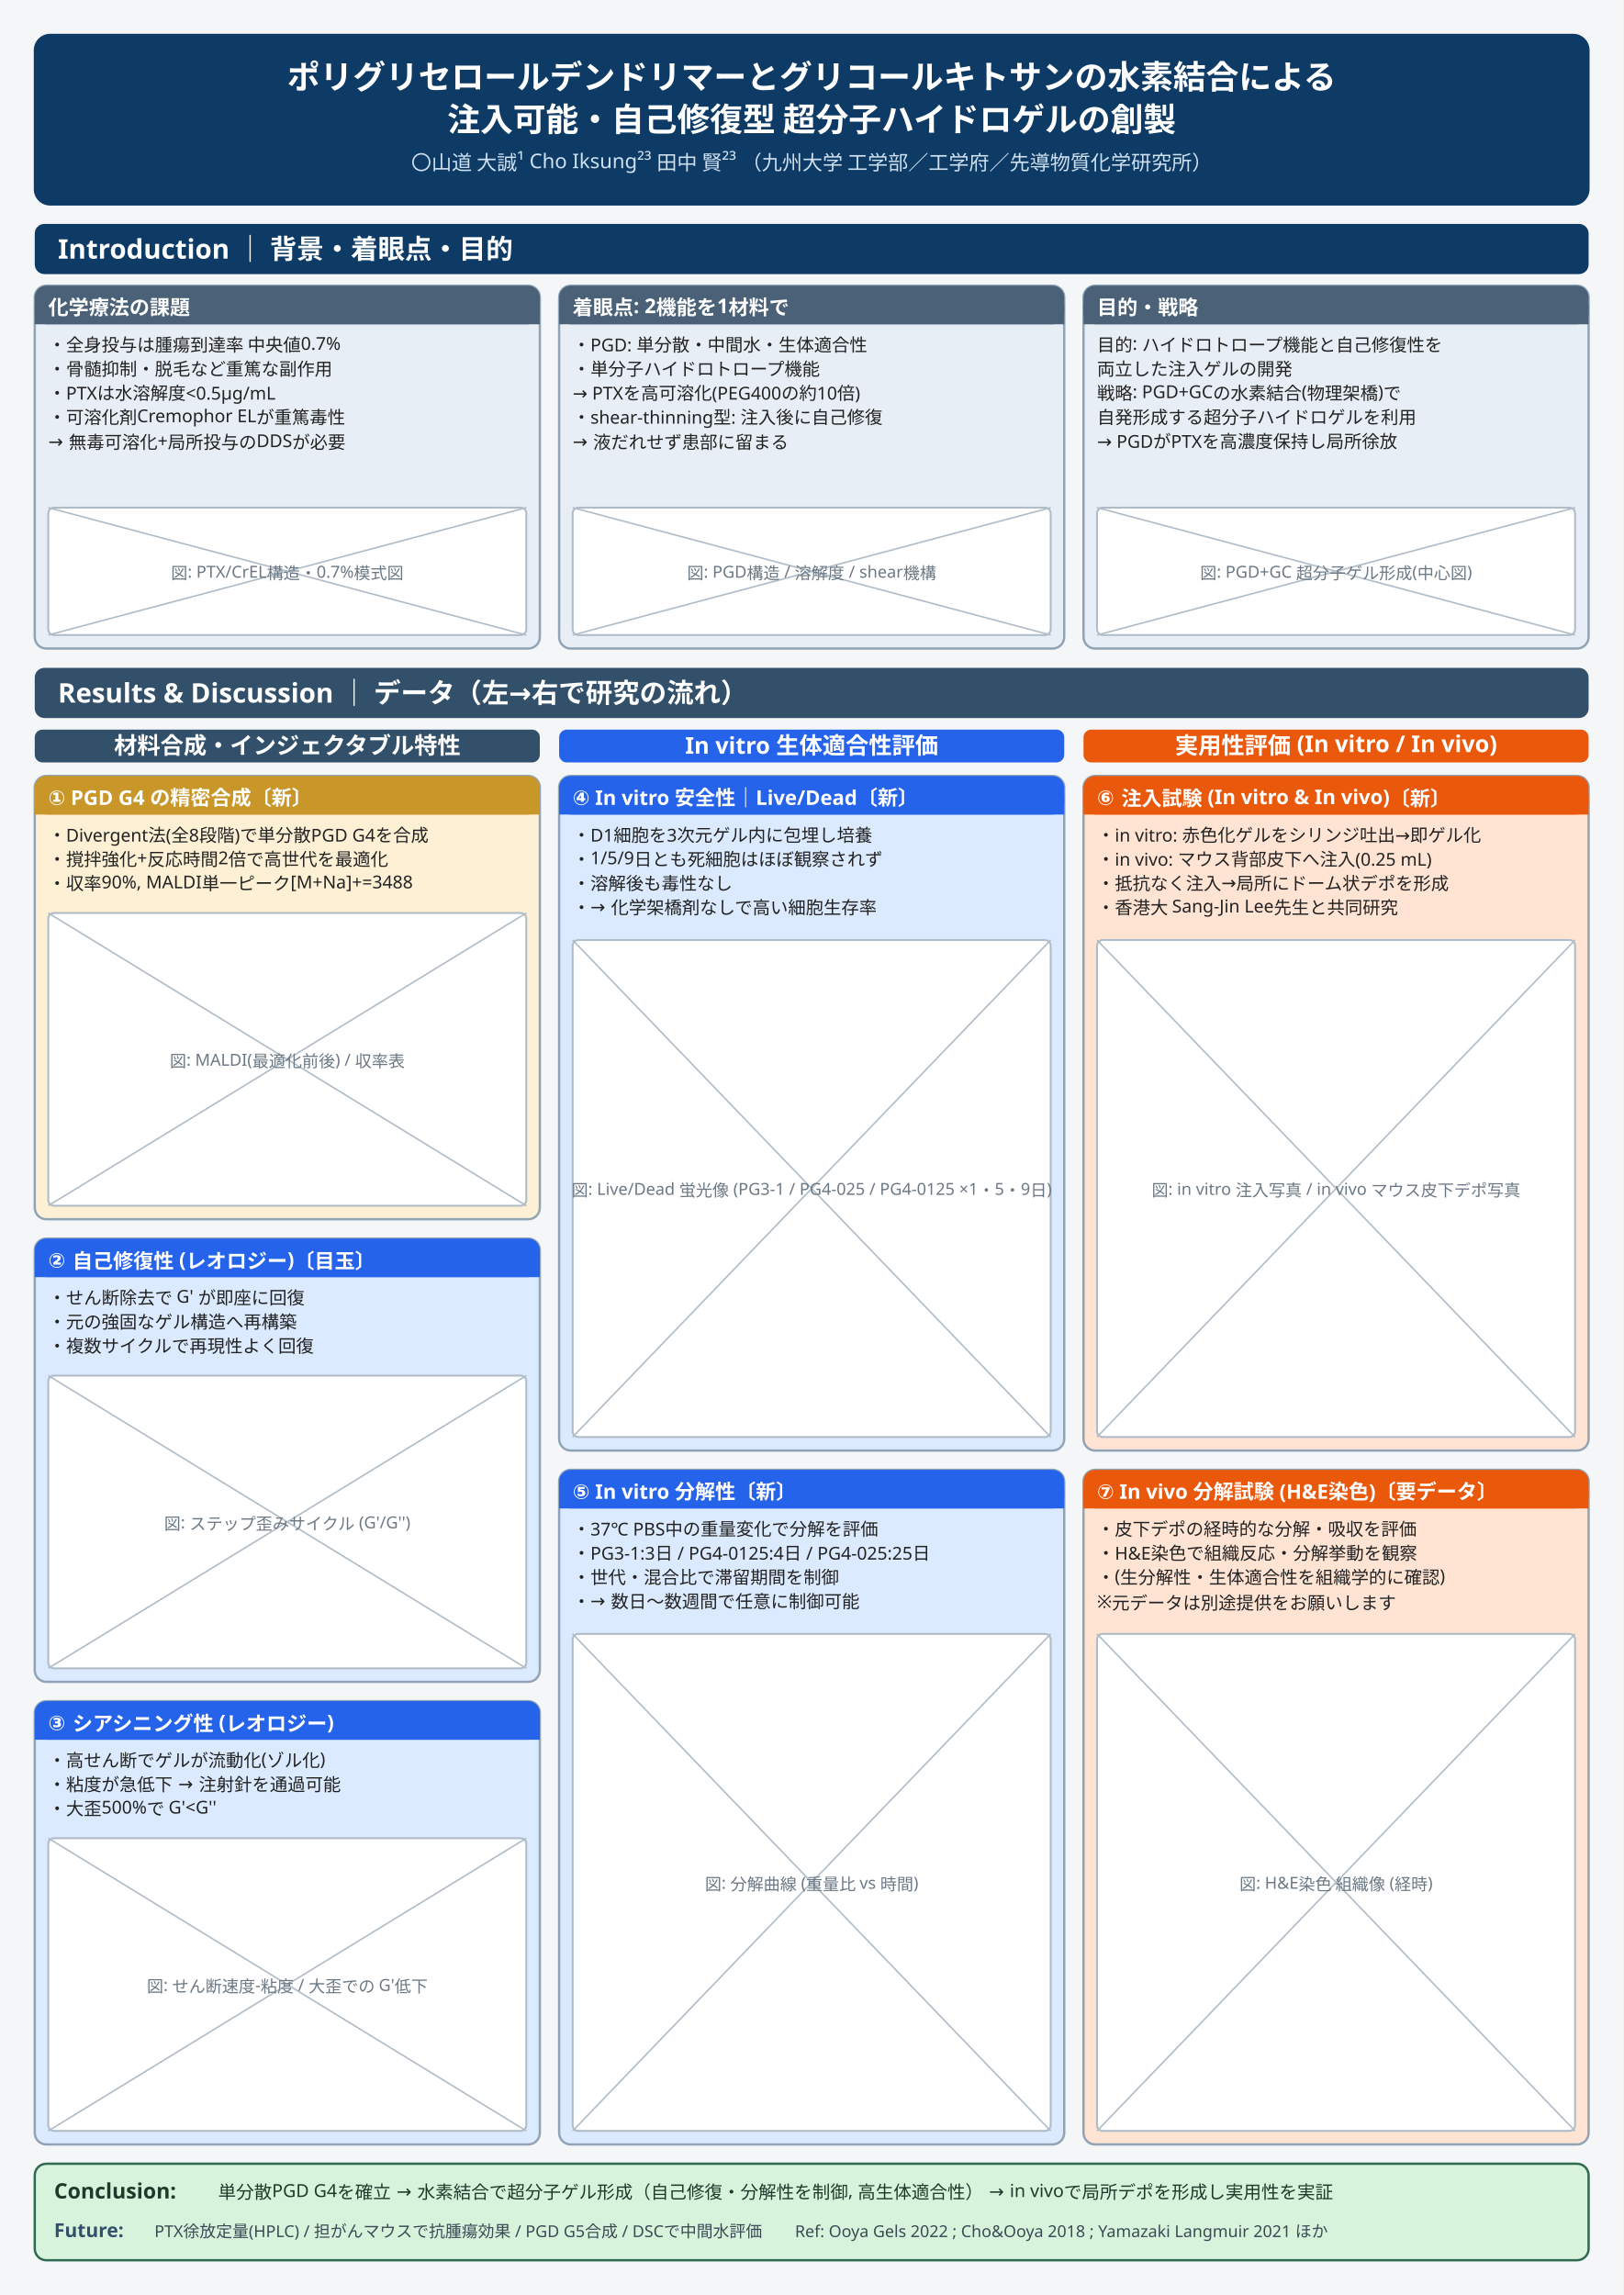
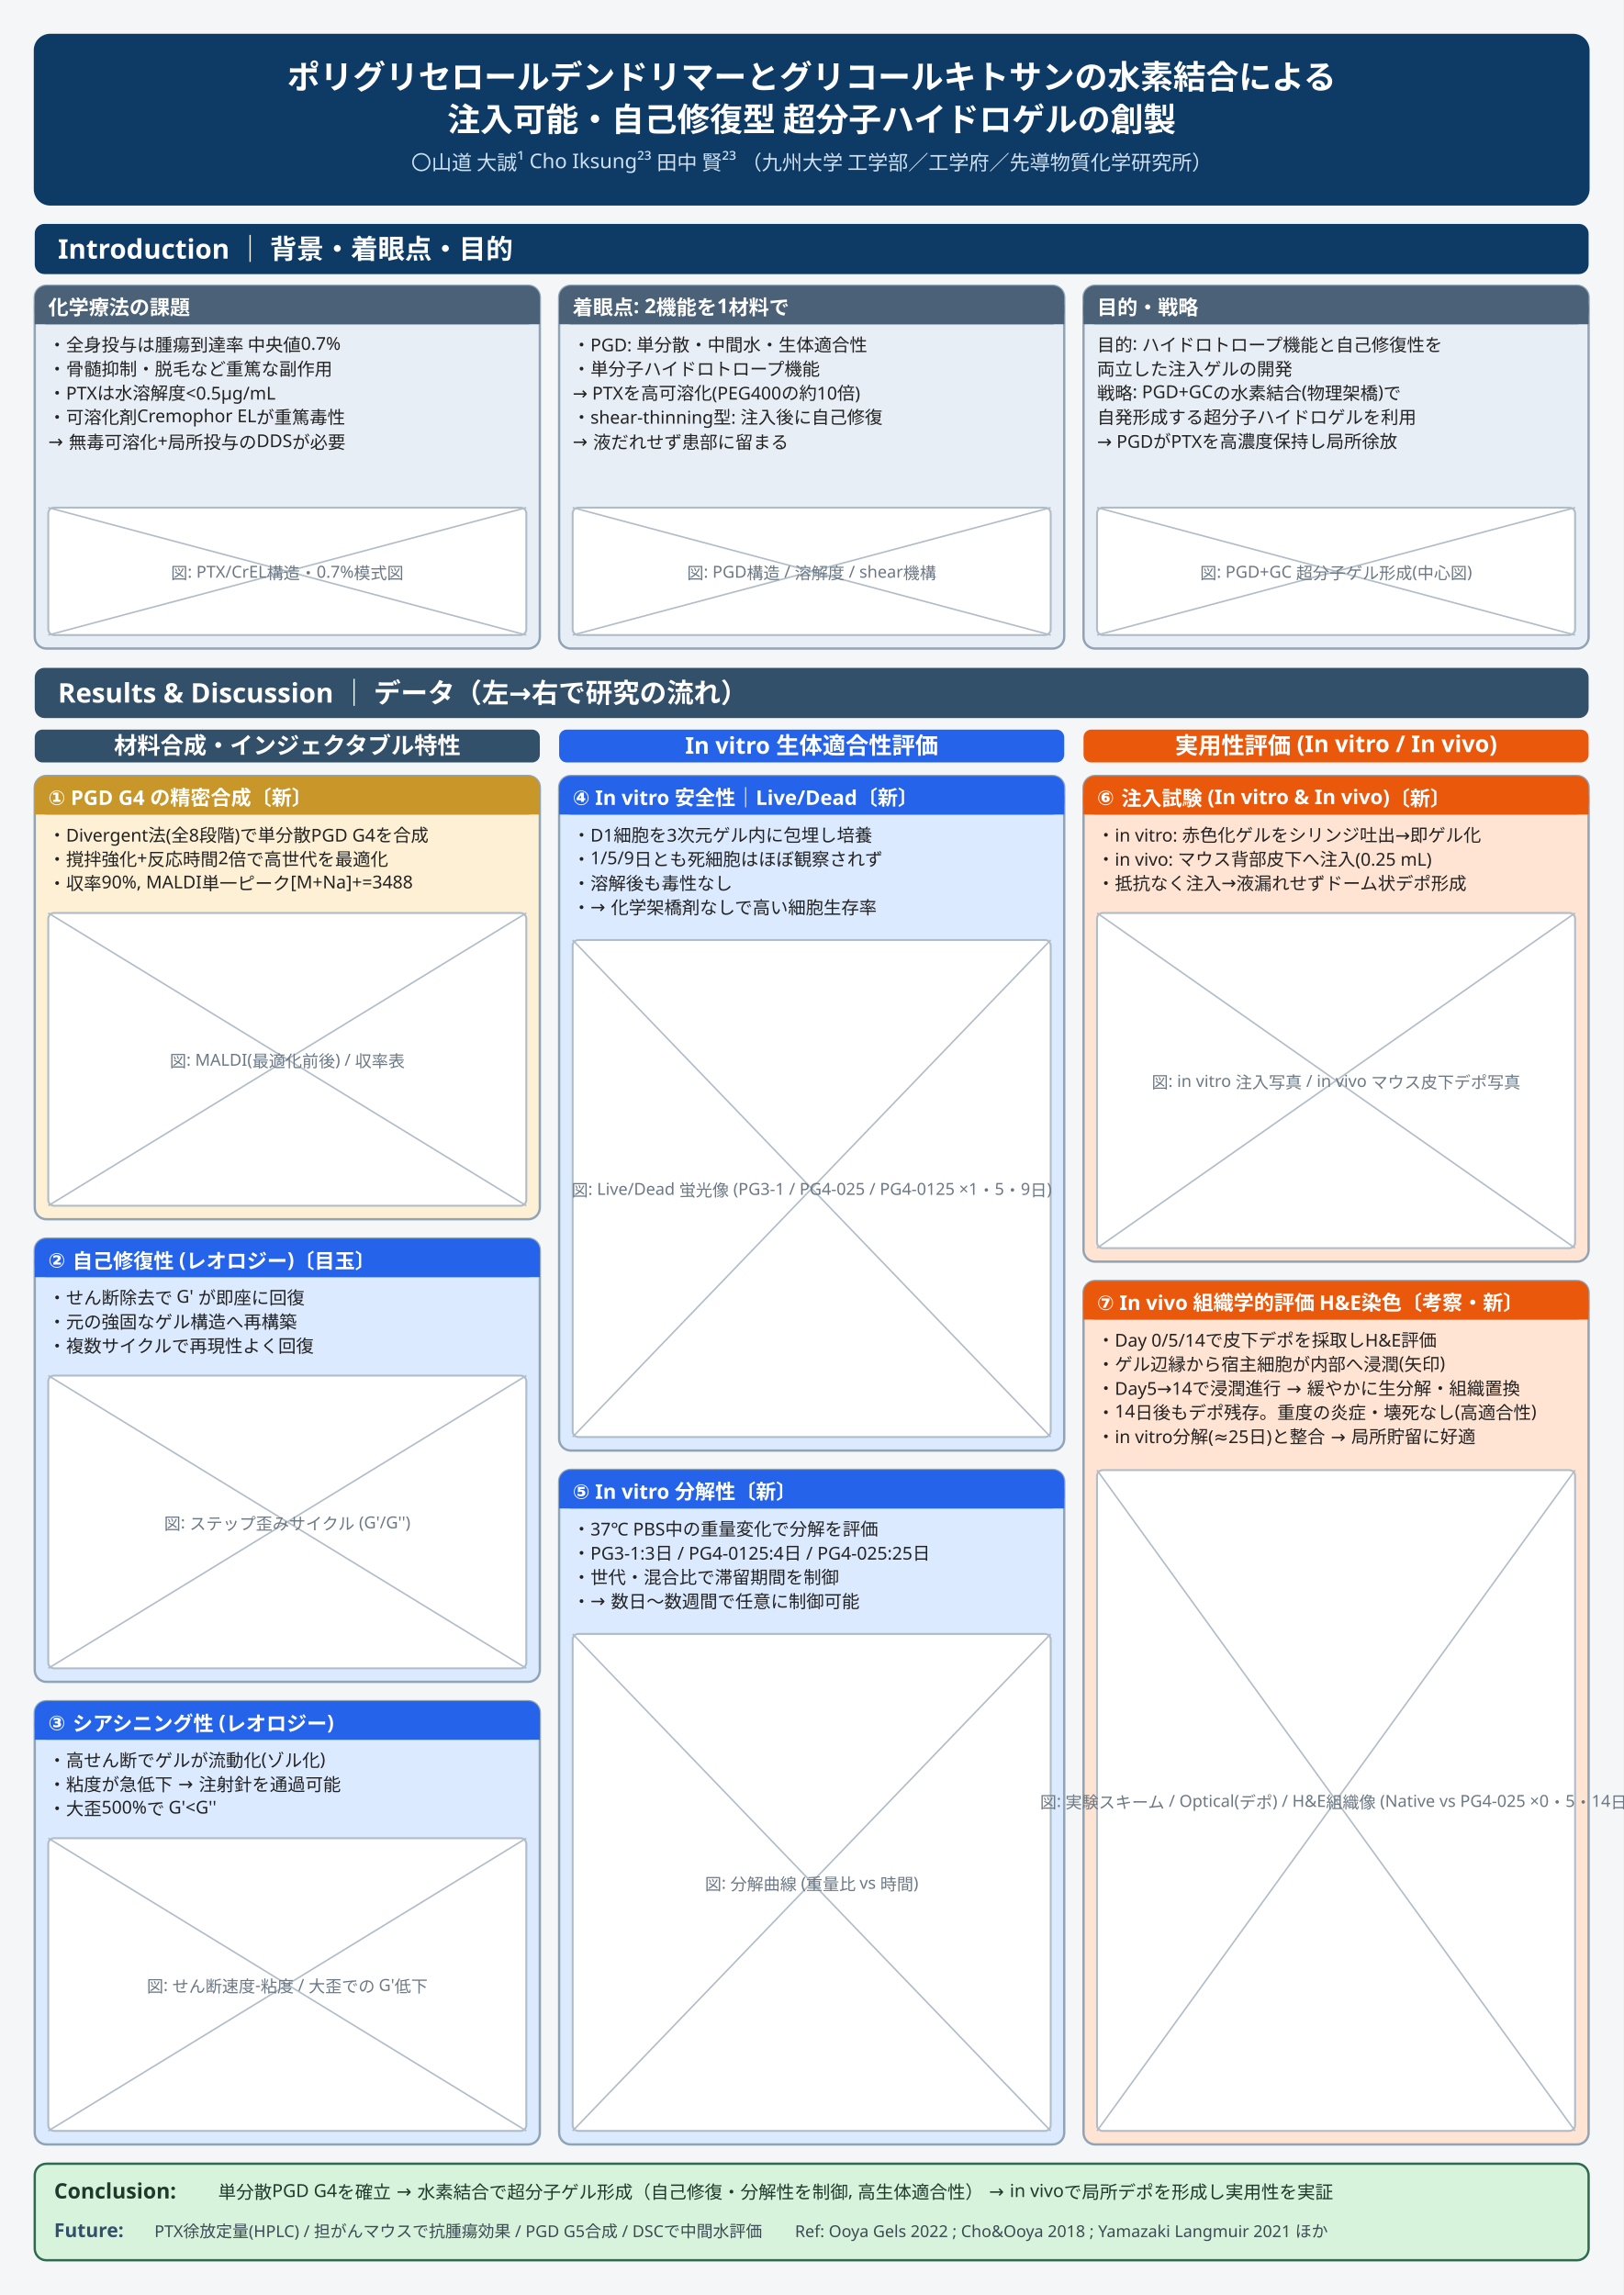
<svg xmlns="http://www.w3.org/2000/svg" width="841" height="1189" viewBox="0 0 841 1189">
  <rect width="841" height="1189" fill="#f4f6f8" />
  <rect x="18" y="18" width="805" height="88" rx="8" fill="#0d3b66" stroke="#0d3b66" stroke-width="1" />
  <text x="420.5" y="46" font-family="IPAGothic, sans-serif" font-size="17" fill="#ffffff" font-weight="bold" text-anchor="middle">ポリグリセロールデンドリマーとグリコールキトサンの水素結合による</text>
  <text x="420.5" y="68" font-family="IPAGothic, sans-serif" font-size="17" fill="#ffffff" font-weight="bold" text-anchor="middle">注入可能・自己修復型 超分子ハイドロゲルの創製</text>
  <text x="420.5" y="88" font-family="IPAGothic, sans-serif" font-size="10.5" fill="#cfe0f0" font-weight="normal" text-anchor="middle">〇山道 大誠¹  Cho Iksung²³  田中 賢²³ （九州大学 工学部／工学府／先導物質化学研究所）</text>
  <rect x="18" y="116" width="805" height="26" rx="5" fill="#0d3b66" />
  <text x="30" y="134" font-family="IPAGothic, sans-serif" font-size="14" fill="#ffffff" font-weight="bold" text-anchor="start">Introduction ｜ 背景・着眼点・目的</text>
  <rect x="18" y="148" width="261.667" height="188" rx="6" fill="#e8eef5" stroke="#90a4b5" stroke-width="1.2" />
  <rect x="18" y="148" width="261.667" height="20" rx="6" fill="#4a6178" />
  <rect x="18" y="158" width="261.667" height="10" fill="#4a6178" />
  <text x="25" y="163" font-family="IPAGothic, sans-serif" font-size="10.5" fill="#ffffff" font-weight="bold" text-anchor="start">化学療法の課題</text>
  <text x="25" y="182" font-family="IPAGothic, sans-serif" font-size="9.2" fill="#222" font-weight="normal" text-anchor="start">・全身投与は腫瘍到達率 中央値0.7%</text>
  <text x="25" y="194.5" font-family="IPAGothic, sans-serif" font-size="9.2" fill="#222" font-weight="normal" text-anchor="start">・骨髄抑制・脱毛など重篤な副作用</text>
  <text x="25" y="207.0" font-family="IPAGothic, sans-serif" font-size="9.2" fill="#222" font-weight="normal" text-anchor="start">・PTXは水溶解度&lt;0.5µg/mL</text>
  <text x="25" y="219.5" font-family="IPAGothic, sans-serif" font-size="9.2" fill="#222" font-weight="normal" text-anchor="start">・可溶化剤Cremophor ELが重篤毒性</text>
  <text x="25" y="232.0" font-family="IPAGothic, sans-serif" font-size="9.2" fill="#222" font-weight="normal" text-anchor="start">→ 無毒可溶化+局所投与のDDSが必要</text>
  <rect x="25" y="263" width="247.667" height="66" rx="3" fill="#ffffff" stroke="#b0bcc7" stroke-width="1" />
  <line x1="25" y1="263" x2="272.667" y2="329" stroke="#b0bcc7" stroke-width="0.8" />
  <line x1="25" y1="329" x2="272.667" y2="263" stroke="#b0bcc7" stroke-width="0.8" />
  <text x="148.833" y="300.0" font-family="IPAGothic, sans-serif" font-size="8.6" fill="#6b7884" font-weight="normal" text-anchor="middle">図: PTX/CrEL構造・0.7%模式図</text>
  <rect x="289.667" y="148" width="261.667" height="188" rx="6" fill="#e8eef5" stroke="#90a4b5" stroke-width="1.2" />
  <rect x="289.667" y="148" width="261.667" height="20" rx="6" fill="#4a6178" />
  <rect x="289.667" y="158" width="261.667" height="10" fill="#4a6178" />
  <text x="296.667" y="163" font-family="IPAGothic, sans-serif" font-size="10.5" fill="#ffffff" font-weight="bold" text-anchor="start">着眼点: 2機能を1材料で</text>
  <text x="296.667" y="182" font-family="IPAGothic, sans-serif" font-size="9.2" fill="#222" font-weight="normal" text-anchor="start">・PGD: 単分散・中間水・生体適合性</text>
  <text x="296.667" y="194.5" font-family="IPAGothic, sans-serif" font-size="9.2" fill="#222" font-weight="normal" text-anchor="start">・単分子ハイドロトロープ機能</text>
  <text x="296.667" y="207.0" font-family="IPAGothic, sans-serif" font-size="9.2" fill="#222" font-weight="normal" text-anchor="start">  → PTXを高可溶化(PEG400の約10倍)</text>
  <text x="296.667" y="219.5" font-family="IPAGothic, sans-serif" font-size="9.2" fill="#222" font-weight="normal" text-anchor="start">・shear-thinning型: 注入後に自己修復</text>
  <text x="296.667" y="232.0" font-family="IPAGothic, sans-serif" font-size="9.2" fill="#222" font-weight="normal" text-anchor="start">  → 液だれせず患部に留まる</text>
  <rect x="296.667" y="263" width="247.667" height="66" rx="3" fill="#ffffff" stroke="#b0bcc7" stroke-width="1" />
  <line x1="296.667" y1="263" x2="544.333" y2="329" stroke="#b0bcc7" stroke-width="0.8" />
  <line x1="296.667" y1="329" x2="544.333" y2="263" stroke="#b0bcc7" stroke-width="0.8" />
  <text x="420.5" y="300.0" font-family="IPAGothic, sans-serif" font-size="8.6" fill="#6b7884" font-weight="normal" text-anchor="middle">図: PGD構造 / 溶解度 / shear機構</text>
  <rect x="561.333" y="148" width="261.667" height="188" rx="6" fill="#e8eef5" stroke="#90a4b5" stroke-width="1.2" />
  <rect x="561.333" y="148" width="261.667" height="20" rx="6" fill="#4a6178" />
  <rect x="561.333" y="158" width="261.667" height="10" fill="#4a6178" />
  <text x="568.333" y="163" font-family="IPAGothic, sans-serif" font-size="10.5" fill="#ffffff" font-weight="bold" text-anchor="start">目的・戦略</text>
  <text x="568.333" y="182" font-family="IPAGothic, sans-serif" font-size="9.2" fill="#222" font-weight="normal" text-anchor="start">目的: ハイドロトロープ機能と自己修復性を</text>
  <text x="568.333" y="194.5" font-family="IPAGothic, sans-serif" font-size="9.2" fill="#222" font-weight="normal" text-anchor="start">両立した注入ゲルの開発</text>
  <text x="568.333" y="207.0" font-family="IPAGothic, sans-serif" font-size="9.2" fill="#222" font-weight="normal" text-anchor="start">戦略: PGD+GCの水素結合(物理架橋)で</text>
  <text x="568.333" y="219.5" font-family="IPAGothic, sans-serif" font-size="9.2" fill="#222" font-weight="normal" text-anchor="start">自発形成する超分子ハイドロゲルを利用</text>
  <text x="568.333" y="232.0" font-family="IPAGothic, sans-serif" font-size="9.2" fill="#222" font-weight="normal" text-anchor="start">→ PGDがPTXを高濃度保持し局所徐放</text>
  <rect x="568.333" y="263" width="247.667" height="66" rx="3" fill="#ffffff" stroke="#b0bcc7" stroke-width="1" />
  <line x1="568.333" y1="263" x2="816.0" y2="329" stroke="#b0bcc7" stroke-width="0.8" />
  <line x1="568.333" y1="329" x2="816.0" y2="263" stroke="#b0bcc7" stroke-width="0.8" />
  <text x="692.167" y="300.0" font-family="IPAGothic, sans-serif" font-size="8.6" fill="#6b7884" font-weight="normal" text-anchor="middle">図: PGD+GC 超分子ゲル形成(中心図)</text>
  <rect x="18" y="346" width="805" height="26" rx="5" fill="#33506b" />
  <text x="30" y="364" font-family="IPAGothic, sans-serif" font-size="14" fill="#ffffff" font-weight="bold" text-anchor="start">Results &amp; Discussion ｜ データ（左→右で研究の流れ）</text>
  <rect x="18" y="378" width="261.667" height="17" rx="4" fill="#33506b" />
  <text x="148.833" y="390.5" font-family="IPAGothic, sans-serif" font-size="12" fill="#ffffff" font-weight="bold" text-anchor="middle">材料合成・インジェクタブル特性</text>
  <rect x="289.667" y="378" width="261.667" height="17" rx="4" fill="#2563eb" />
  <text x="420.5" y="390.5" font-family="IPAGothic, sans-serif" font-size="12" fill="#ffffff" font-weight="bold" text-anchor="middle">In vitro 生体適合性評価</text>
  <rect x="561.333" y="378" width="261.667" height="17" rx="4" fill="#ea580c" />
  <text x="692.167" y="390.5" font-family="IPAGothic, sans-serif" font-size="12" fill="#ffffff" font-weight="bold" text-anchor="middle">実用性評価 (In vitro / In vivo)</text>
  <rect x="18" y="402" width="261.667" height="229.667" rx="6" fill="#fdf0d5" stroke="#90a4b5" stroke-width="1.2" />
  <rect x="18" y="402" width="261.667" height="20" rx="6" fill="#c9962a" />
  <rect x="18" y="412" width="261.667" height="10" fill="#c9962a" />
  <text x="25" y="417" font-family="IPAGothic, sans-serif" font-size="10.5" fill="#ffffff" font-weight="bold" text-anchor="start">① PGD G4 の精密合成〔新〕</text>
  <text x="25" y="436" font-family="IPAGothic, sans-serif" font-size="9.2" fill="#222" font-weight="normal" text-anchor="start">・Divergent法(全8段階)で単分散PGD G4を合成</text>
  <text x="25" y="448.5" font-family="IPAGothic, sans-serif" font-size="9.2" fill="#222" font-weight="normal" text-anchor="start">・撹拌強化+反応時間2倍で高世代を最適化</text>
  <text x="25" y="461.0" font-family="IPAGothic, sans-serif" font-size="9.2" fill="#222" font-weight="normal" text-anchor="start">・収率90%, MALDI単一ピーク[M+Na]+=3488</text>
  <rect x="25" y="473.0" width="247.667" height="151.667" rx="3" fill="#ffffff" stroke="#b0bcc7" stroke-width="1" />
  <line x1="25" y1="473.0" x2="272.667" y2="624.667" stroke="#b0bcc7" stroke-width="0.8" />
  <line x1="25" y1="624.667" x2="272.667" y2="473.0" stroke="#b0bcc7" stroke-width="0.8" />
  <text x="148.833" y="552.833" font-family="IPAGothic, sans-serif" font-size="8.6" fill="#6b7884" font-weight="normal" text-anchor="middle">図: MALDI(最適化前後) / 収率表</text>
  <rect x="18" y="641.667" width="261.667" height="229.667" rx="6" fill="#dbeafe" stroke="#90a4b5" stroke-width="1.2" />
  <rect x="18" y="641.667" width="261.667" height="20" rx="6" fill="#2563eb" />
  <rect x="18" y="651.667" width="261.667" height="10" fill="#2563eb" />
  <text x="25" y="656.667" font-family="IPAGothic, sans-serif" font-size="10.5" fill="#ffffff" font-weight="bold" text-anchor="start">② 自己修復性 (レオロジー)〔目玉〕</text>
  <text x="25" y="675.667" font-family="IPAGothic, sans-serif" font-size="9.2" fill="#222" font-weight="normal" text-anchor="start">・せん断除去で G' が即座に回復</text>
  <text x="25" y="688.167" font-family="IPAGothic, sans-serif" font-size="9.2" fill="#222" font-weight="normal" text-anchor="start">・元の強固なゲル構造へ再構築</text>
  <text x="25" y="700.667" font-family="IPAGothic, sans-serif" font-size="9.2" fill="#222" font-weight="normal" text-anchor="start">・複数サイクルで再現性よく回復</text>
  <rect x="25" y="712.667" width="247.667" height="151.667" rx="3" fill="#ffffff" stroke="#b0bcc7" stroke-width="1" />
  <line x1="25" y1="712.667" x2="272.667" y2="864.333" stroke="#b0bcc7" stroke-width="0.8" />
  <line x1="25" y1="864.333" x2="272.667" y2="712.667" stroke="#b0bcc7" stroke-width="0.8" />
  <text x="148.833" y="792.5" font-family="IPAGothic, sans-serif" font-size="8.6" fill="#6b7884" font-weight="normal" text-anchor="middle">図: ステップ歪みサイクル (G'/G'')</text>
  <rect x="18" y="881.333" width="261.667" height="229.667" rx="6" fill="#dbeafe" stroke="#90a4b5" stroke-width="1.2" />
  <rect x="18" y="881.333" width="261.667" height="20" rx="6" fill="#2563eb" />
  <rect x="18" y="891.333" width="261.667" height="10" fill="#2563eb" />
  <text x="25" y="896.333" font-family="IPAGothic, sans-serif" font-size="10.5" fill="#ffffff" font-weight="bold" text-anchor="start">③ シアシニング性 (レオロジー)</text>
  <text x="25" y="915.333" font-family="IPAGothic, sans-serif" font-size="9.2" fill="#222" font-weight="normal" text-anchor="start">・高せん断でゲルが流動化(ゾル化)</text>
  <text x="25" y="927.833" font-family="IPAGothic, sans-serif" font-size="9.2" fill="#222" font-weight="normal" text-anchor="start">・粘度が急低下 → 注射針を通過可能</text>
  <text x="25" y="940.333" font-family="IPAGothic, sans-serif" font-size="9.2" fill="#222" font-weight="normal" text-anchor="start">・大歪500%で G'&lt;G''</text>
  <rect x="25" y="952.333" width="247.667" height="151.667" rx="3" fill="#ffffff" stroke="#b0bcc7" stroke-width="1" />
  <line x1="25" y1="952.333" x2="272.667" y2="1104.0" stroke="#b0bcc7" stroke-width="0.8" />
  <line x1="25" y1="1104.0" x2="272.667" y2="952.333" stroke="#b0bcc7" stroke-width="0.8" />
  <text x="148.833" y="1032.167" font-family="IPAGothic, sans-serif" font-size="8.6" fill="#6b7884" font-weight="normal" text-anchor="middle">図: せん断速度-粘度 / 大歪での G'低下</text>
  <rect x="289.667" y="402" width="261.667" height="349.5" rx="6" fill="#dbeafe" stroke="#90a4b5" stroke-width="1.2" />
  <rect x="289.667" y="402" width="261.667" height="20" rx="6" fill="#2563eb" />
  <rect x="289.667" y="412" width="261.667" height="10" fill="#2563eb" />
  <text x="296.667" y="417" font-family="IPAGothic, sans-serif" font-size="10.5" fill="#ffffff" font-weight="bold" text-anchor="start">④ In vitro 安全性｜Live/Dead〔新〕</text>
  <text x="296.667" y="436" font-family="IPAGothic, sans-serif" font-size="9.2" fill="#222" font-weight="normal" text-anchor="start">・D1細胞を3次元ゲル内に包埋し培養</text>
  <text x="296.667" y="448.5" font-family="IPAGothic, sans-serif" font-size="9.2" fill="#222" font-weight="normal" text-anchor="start">・1/5/9日とも死細胞はほぼ観察されず</text>
  <text x="296.667" y="461.0" font-family="IPAGothic, sans-serif" font-size="9.2" fill="#222" font-weight="normal" text-anchor="start">・溶解後も毒性なし</text>
  <text x="296.667" y="473.5" font-family="IPAGothic, sans-serif" font-size="9.2" fill="#222" font-weight="normal" text-anchor="start">・→ 化学架橋剤なしで高い細胞生存率</text>
  <rect x="296.667" y="487.0" width="247.667" height="257.5" rx="3" fill="#ffffff" stroke="#b0bcc7" stroke-width="1" />
  <line x1="296.667" y1="487.0" x2="544.333" y2="744.5" stroke="#b0bcc7" stroke-width="0.8" />
  <line x1="296.667" y1="744.5" x2="544.333" y2="487.0" stroke="#b0bcc7" stroke-width="0.8" />
  <text x="420.5" y="619.75" font-family="IPAGothic, sans-serif" font-size="8.6" fill="#6b7884" font-weight="normal" text-anchor="middle">図: Live/Dead 蛍光像 (PG3-1 / PG4-025 / PG4-0125 ×1・5・9日)</text>
  <rect x="289.667" y="761.5" width="261.667" height="349.5" rx="6" fill="#dbeafe" stroke="#90a4b5" stroke-width="1.2" />
  <rect x="289.667" y="761.5" width="261.667" height="20" rx="6" fill="#2563eb" />
  <rect x="289.667" y="771.5" width="261.667" height="10" fill="#2563eb" />
  <text x="296.667" y="776.5" font-family="IPAGothic, sans-serif" font-size="10.5" fill="#ffffff" font-weight="bold" text-anchor="start">⑤ In vitro 分解性〔新〕</text>
  <text x="296.667" y="795.5" font-family="IPAGothic, sans-serif" font-size="9.2" fill="#222" font-weight="normal" text-anchor="start">・37℃ PBS中の重量変化で分解を評価</text>
  <text x="296.667" y="808.0" font-family="IPAGothic, sans-serif" font-size="9.2" fill="#222" font-weight="normal" text-anchor="start">・PG3-1:3日 / PG4-0125:4日 / PG4-025:25日</text>
  <text x="296.667" y="820.5" font-family="IPAGothic, sans-serif" font-size="9.2" fill="#222" font-weight="normal" text-anchor="start">・世代・混合比で滞留期間を制御</text>
  <text x="296.667" y="833.0" font-family="IPAGothic, sans-serif" font-size="9.2" fill="#222" font-weight="normal" text-anchor="start">・→ 数日〜数週間で任意に制御可能</text>
  <rect x="296.667" y="846.5" width="247.667" height="257.5" rx="3" fill="#ffffff" stroke="#b0bcc7" stroke-width="1" />
  <line x1="296.667" y1="846.5" x2="544.333" y2="1104.0" stroke="#b0bcc7" stroke-width="0.8" />
  <line x1="296.667" y1="1104.0" x2="544.333" y2="846.5" stroke="#b0bcc7" stroke-width="0.8" />
  <text x="420.5" y="979.25" font-family="IPAGothic, sans-serif" font-size="8.6" fill="#6b7884" font-weight="normal" text-anchor="middle">図: 分解曲線 (重量比 vs 時間)</text>
-   <rect x="561.333" y="402" width="261.667" height="349.5" rx="6" fill="#ffe3d3" stroke="#90a4b5" stroke-width="1.2" />
+   <rect x="561.333" y="402" width="261.667" height="251.64" rx="6" fill="#ffe3d3" stroke="#90a4b5" stroke-width="1.2" />
  <rect x="561.333" y="402" width="261.667" height="20" rx="6" fill="#ea580c" />
  <rect x="561.333" y="412" width="261.667" height="10" fill="#ea580c" />
  <text x="568.333" y="417" font-family="IPAGothic, sans-serif" font-size="10.5" fill="#ffffff" font-weight="bold" text-anchor="start">⑥ 注入試験 (In vitro &amp; In vivo)〔新〕</text>
  <text x="568.333" y="436" font-family="IPAGothic, sans-serif" font-size="9.2" fill="#222" font-weight="normal" text-anchor="start">・in vitro: 赤色化ゲルをシリンジ吐出→即ゲル化</text>
  <text x="568.333" y="448.5" font-family="IPAGothic, sans-serif" font-size="9.2" fill="#222" font-weight="normal" text-anchor="start">・in vivo: マウス背部皮下へ注入(0.25 mL)</text>
-   <text x="568.333" y="461.0" font-family="IPAGothic, sans-serif" font-size="9.2" fill="#222" font-weight="normal" text-anchor="start">・抵抗なく注入→局所にドーム状デポを形成</text>
-   <text x="568.333" y="473.5" font-family="IPAGothic, sans-serif" font-size="9.2" fill="#222" font-weight="normal" text-anchor="start">・香港大 Sang-Jin Lee先生と共同研究</text>
-   <rect x="568.333" y="487.0" width="247.667" height="257.5" rx="3" fill="#ffffff" stroke="#b0bcc7" stroke-width="1" />
-   <line x1="568.333" y1="487.0" x2="816.0" y2="744.5" stroke="#b0bcc7" stroke-width="0.8" />
-   <line x1="568.333" y1="744.5" x2="816.0" y2="487.0" stroke="#b0bcc7" stroke-width="0.8" />
-   <text x="692.167" y="619.75" font-family="IPAGothic, sans-serif" font-size="8.6" fill="#6b7884" font-weight="normal" text-anchor="middle">図: in vitro 注入写真 / in vivo マウス皮下デポ写真</text>
-   <rect x="561.333" y="761.5" width="261.667" height="349.5" rx="6" fill="#ffe3d3" stroke="#90a4b5" stroke-width="1.2" />
-   <rect x="561.333" y="761.5" width="261.667" height="20" rx="6" fill="#ea580c" />
-   <rect x="561.333" y="771.5" width="261.667" height="10" fill="#ea580c" />
-   <text x="568.333" y="776.5" font-family="IPAGothic, sans-serif" font-size="10.5" fill="#ffffff" font-weight="bold" text-anchor="start">⑦ In vivo 分解試験 (H&amp;E染色)〔要データ〕</text>
-   <text x="568.333" y="795.5" font-family="IPAGothic, sans-serif" font-size="9.2" fill="#222" font-weight="normal" text-anchor="start">・皮下デポの経時的な分解・吸収を評価</text>
-   <text x="568.333" y="808.0" font-family="IPAGothic, sans-serif" font-size="9.2" fill="#222" font-weight="normal" text-anchor="start">・H&amp;E染色で組織反応・分解挙動を観察</text>
-   <text x="568.333" y="820.5" font-family="IPAGothic, sans-serif" font-size="9.2" fill="#222" font-weight="normal" text-anchor="start">・(生分解性・生体適合性を組織学的に確認)</text>
-   <text x="568.333" y="833.0" font-family="IPAGothic, sans-serif" font-size="9.2" fill="#222" font-weight="normal" text-anchor="start">※元データは別途提供をお願いします</text>
-   <rect x="568.333" y="846.5" width="247.667" height="257.5" rx="3" fill="#ffffff" stroke="#b0bcc7" stroke-width="1" />
-   <line x1="568.333" y1="846.5" x2="816.0" y2="1104.0" stroke="#b0bcc7" stroke-width="0.8" />
-   <line x1="568.333" y1="1104.0" x2="816.0" y2="846.5" stroke="#b0bcc7" stroke-width="0.8" />
-   <text x="692.167" y="979.25" font-family="IPAGothic, sans-serif" font-size="8.6" fill="#6b7884" font-weight="normal" text-anchor="middle">図: H&amp;E染色 組織像 (経時)</text>
+   <text x="568.333" y="461.0" font-family="IPAGothic, sans-serif" font-size="9.2" fill="#222" font-weight="normal" text-anchor="start">・抵抗なく注入→液漏れせずドーム状デポ形成</text>
+   <rect x="568.333" y="473.0" width="247.667" height="173.64" rx="3" fill="#ffffff" stroke="#b0bcc7" stroke-width="1" />
+   <line x1="568.333" y1="473.0" x2="816.0" y2="646.64" stroke="#b0bcc7" stroke-width="0.8" />
+   <line x1="568.333" y1="646.64" x2="816.0" y2="473.0" stroke="#b0bcc7" stroke-width="0.8" />
+   <text x="692.167" y="563.82" font-family="IPAGothic, sans-serif" font-size="8.6" fill="#6b7884" font-weight="normal" text-anchor="middle">図: in vitro 注入写真 / in vivo マウス皮下デポ写真</text>
+   <rect x="561.333" y="663.64" width="261.667" height="447.36" rx="6" fill="#ffe3d3" stroke="#90a4b5" stroke-width="1.2" />
+   <rect x="561.333" y="663.64" width="261.667" height="20" rx="6" fill="#ea580c" />
+   <rect x="561.333" y="673.64" width="261.667" height="10" fill="#ea580c" />
+   <text x="568.333" y="678.64" font-family="IPAGothic, sans-serif" font-size="10.5" fill="#ffffff" font-weight="bold" text-anchor="start">⑦ In vivo 組織学的評価 H&amp;E染色〔考察・新〕</text>
+   <text x="568.333" y="697.64" font-family="IPAGothic, sans-serif" font-size="9.2" fill="#222" font-weight="normal" text-anchor="start">・Day 0/5/14で皮下デポを採取しH&amp;E評価</text>
+   <text x="568.333" y="710.14" font-family="IPAGothic, sans-serif" font-size="9.2" fill="#222" font-weight="normal" text-anchor="start">・ゲル辺縁から宿主細胞が内部へ浸潤(矢印)</text>
+   <text x="568.333" y="722.64" font-family="IPAGothic, sans-serif" font-size="9.2" fill="#222" font-weight="normal" text-anchor="start">・Day5→14で浸潤進行 → 緩やかに生分解・組織置換</text>
+   <text x="568.333" y="735.14" font-family="IPAGothic, sans-serif" font-size="9.2" fill="#222" font-weight="normal" text-anchor="start">・14日後もデポ残存。重度の炎症・壊死なし(高適合性)</text>
+   <text x="568.333" y="747.64" font-family="IPAGothic, sans-serif" font-size="9.2" fill="#222" font-weight="normal" text-anchor="start">・in vitro分解(≈25日)と整合 → 局所貯留に好適</text>
+   <rect x="568.333" y="761.64" width="247.667" height="342.36" rx="3" fill="#ffffff" stroke="#b0bcc7" stroke-width="1" />
+   <line x1="568.333" y1="761.64" x2="816.0" y2="1104.0" stroke="#b0bcc7" stroke-width="0.8" />
+   <line x1="568.333" y1="1104.0" x2="816.0" y2="761.64" stroke="#b0bcc7" stroke-width="0.8" />
+   <text x="692.167" y="936.82" font-family="IPAGothic, sans-serif" font-size="8.6" fill="#6b7884" font-weight="normal" text-anchor="middle">図: 実験スキーム / Optical(デポ) / H&amp;E組織像 (Native vs PG4-025 ×0・5・14日)</text>
  <rect x="18" y="1121" width="805" height="50" rx="6" fill="#d8f3dc" stroke="#2d6a4f" stroke-width="1.2" />
  <text x="28" y="1139" font-family="IPAGothic, sans-serif" font-size="11" fill="#1d3a2a" font-weight="bold" text-anchor="start">Conclusion:</text>
  <text x="113" y="1139" font-family="IPAGothic, sans-serif" font-size="9.3" fill="#1d3a2a" font-weight="normal" text-anchor="start">単分散PGD G4を確立 → 水素結合で超分子ゲル形成（自己修復・分解性を制御, 高生体適合性） → in vivoで局所デポを形成し実用性を実証</text>
  <text x="28" y="1159" font-family="IPAGothic, sans-serif" font-size="10" fill="#33506b" font-weight="bold" text-anchor="start">Future:</text>
  <text x="80" y="1159" font-family="IPAGothic, sans-serif" font-size="8.5" fill="#3a4a55" font-weight="normal" text-anchor="start">PTX徐放定量(HPLC) / 担がんマウスで抗腫瘍効果 / PGD G5合成 / DSCで中間水評価　　Ref: Ooya Gels 2022 ; Cho&amp;Ooya 2018 ; Yamazaki Langmuir 2021 ほか</text>
</svg>
